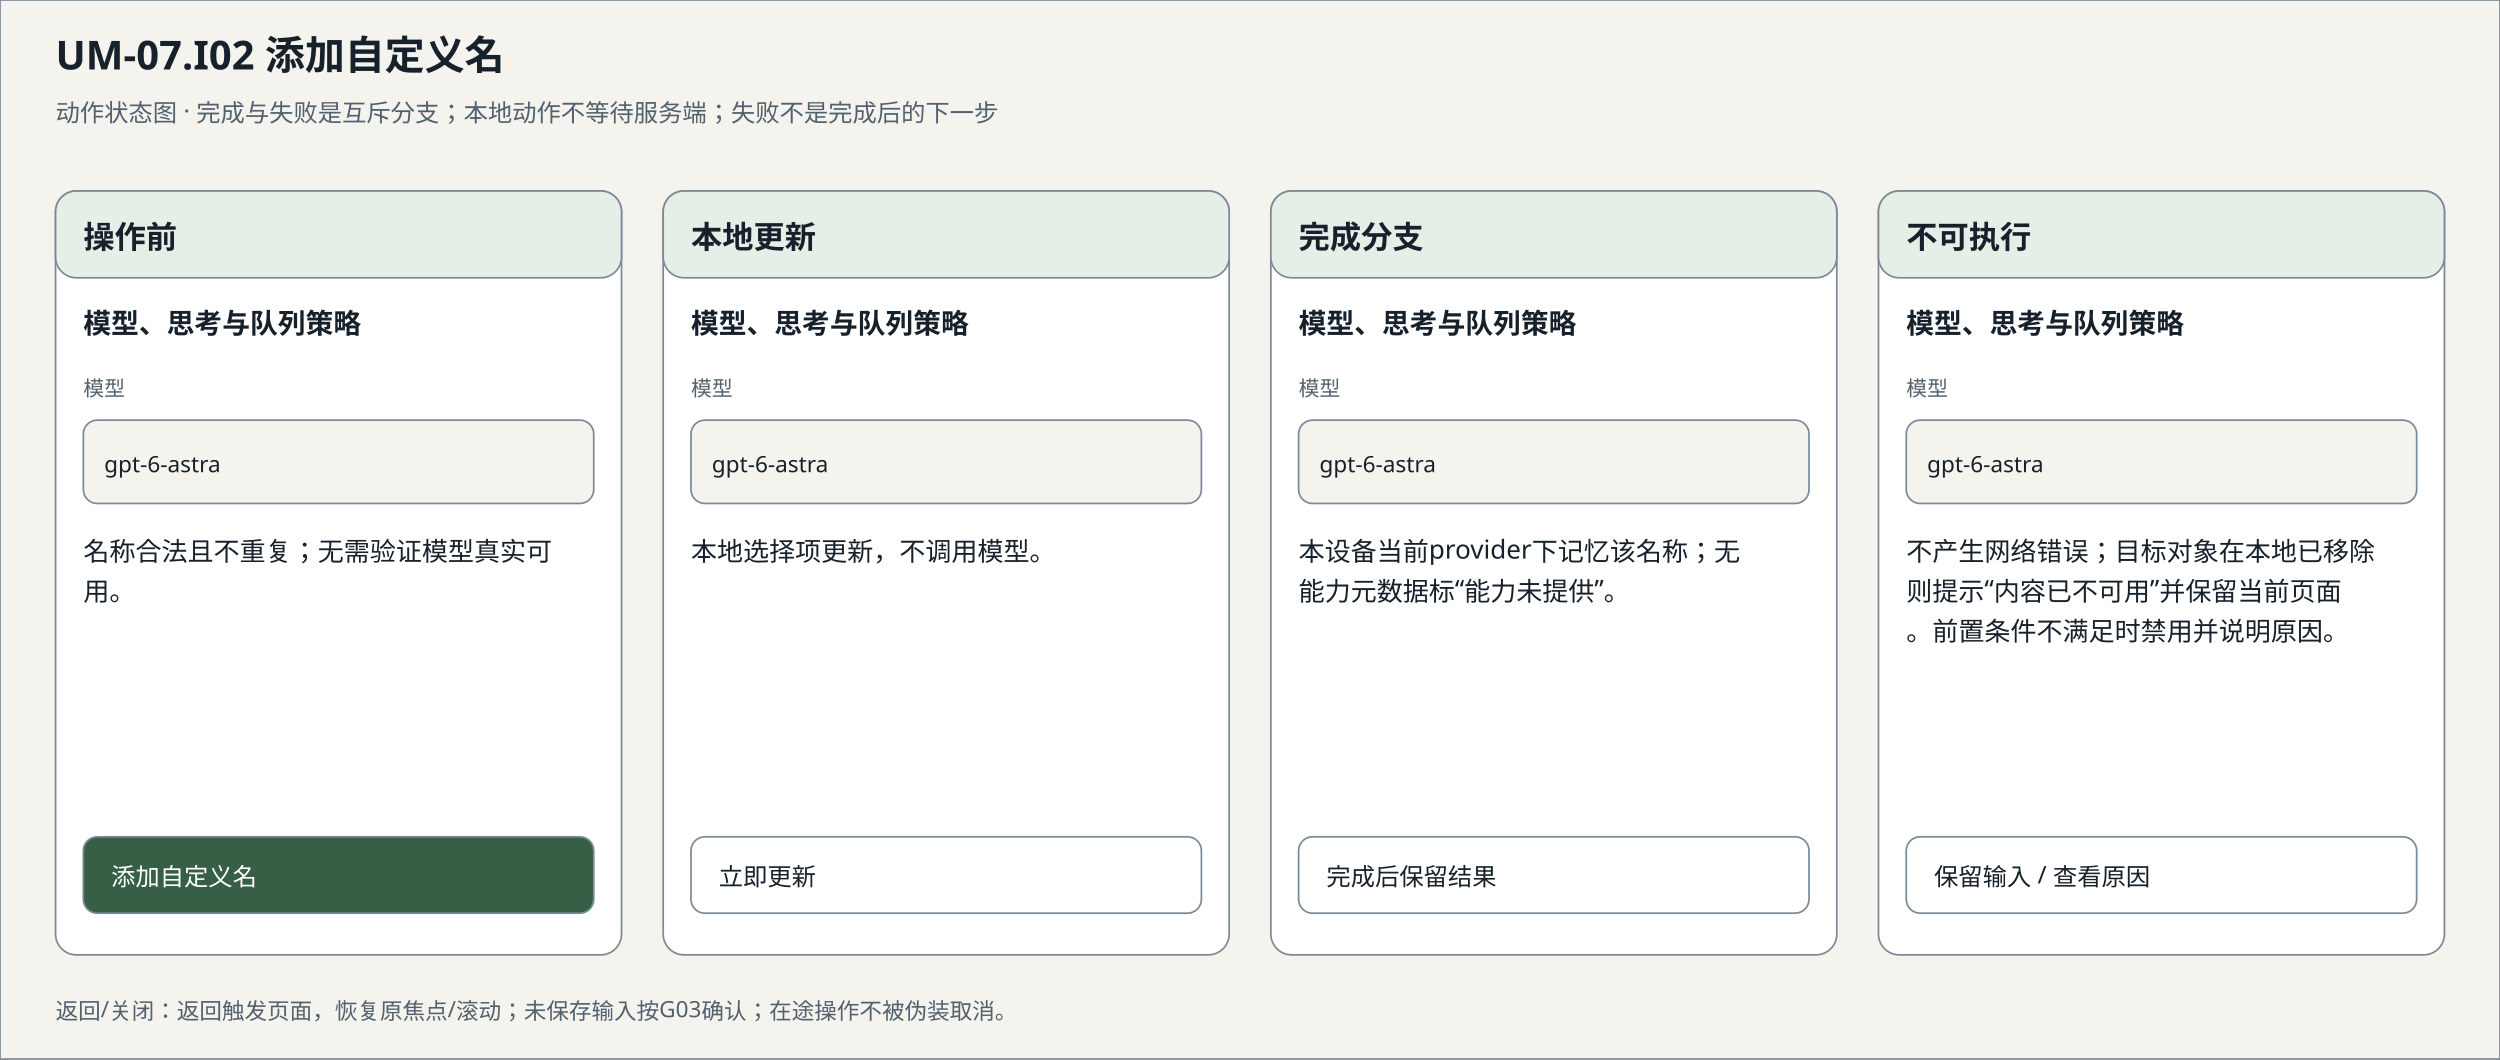
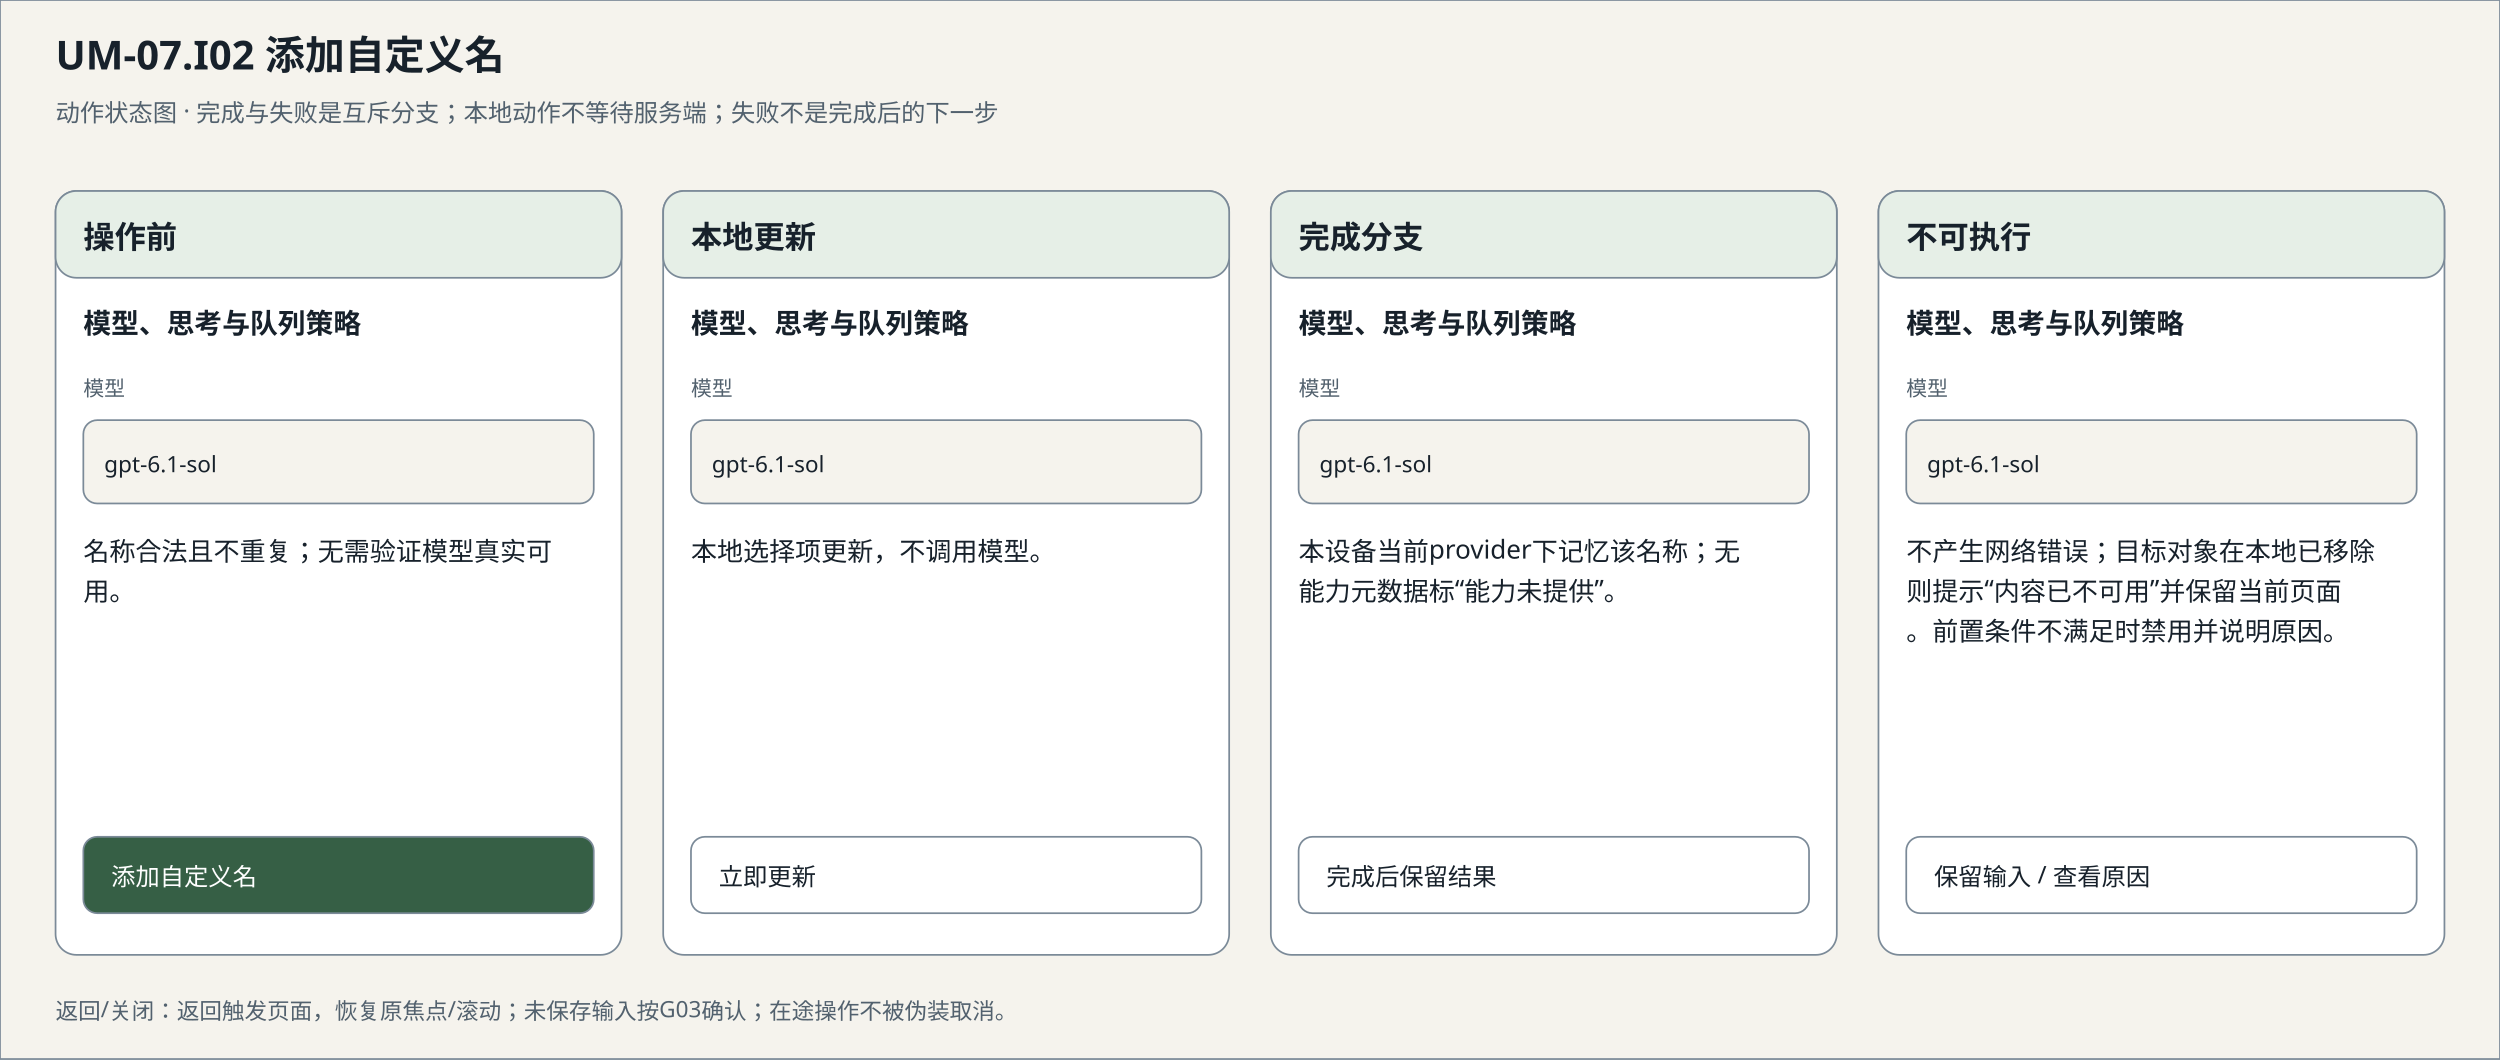
<svg xmlns="http://www.w3.org/2000/svg" width="1440" height="610" viewBox="0 0 1440 610" role="img">
  <style>text{font-family:"Microsoft YaHei","Segoe UI",sans-serif}</style>
  <rect x="0" y="0" width="1440" height="610" rx="0" fill="#F5F3ED" stroke="#7B8A98" />
  <text x="32" y="40" font-size="23" fill="#17212B" font-weight="600">UM-07.I02  添加自定义名</text>
  <text x="32" y="70" font-size="14" fill="#52616E" font-weight="400">动作状态图 · 完成与失败是互斥分支；本地动作不等待服务端；失败不是完成后的下一步</text>
  <rect x="32" y="110" width="326" height="440" rx="12" fill="#FFFFFF" stroke="#7B8A98" />
  <rect x="32" y="110" width="326" height="50" rx="12" fill="#E6EFE7" stroke="#7B8A98" />
  <text x="48" y="143" font-size="18" fill="#17212B" font-weight="600">操作前</text>
  <text x="48" y="192" font-size="16" fill="#17212B" font-weight="600">模型、思考与队列策略</text>
  <text x="48" y="228" font-size="12" fill="#52616E" font-weight="400">模型</text>
  <rect x="48" y="242" width="294" height="48" rx="8" fill="#F5F3ED" stroke="#7B8A98" />
-   <text x="60" y="272" font-size="13" fill="#17212B" font-weight="400">gpt-6-astra</text>
+   <text x="60" y="272" font-size="13" fill="#17212B" font-weight="400">gpt-6.1-sol</text>
  <text x="48" y="323" font-size="15" fill="#17212B" font-weight="400">名称合法且不重复；无需验证模型真实可</text>
  <text x="48" y="346" font-size="15" fill="#17212B" font-weight="400">用。</text>
  <rect x="48" y="482" width="294" height="44" rx="8" fill="#365F45" stroke="#7B8A98" />
  <text x="64" y="510" font-size="14" fill="#FFFFFF" font-weight="400">添加自定义名</text>
  <rect x="382" y="110" width="326" height="440" rx="12" fill="#FFFFFF" stroke="#7B8A98" />
  <rect x="382" y="110" width="326" height="50" rx="12" fill="#E6EFE7" stroke="#7B8A98" />
  <text x="398" y="143" font-size="18" fill="#17212B" font-weight="600">本地更新</text>
  <text x="398" y="192" font-size="16" fill="#17212B" font-weight="600">模型、思考与队列策略</text>
  <text x="398" y="228" font-size="12" fill="#52616E" font-weight="400">模型</text>
  <rect x="398" y="242" width="294" height="48" rx="8" fill="#F5F3ED" stroke="#7B8A98" />
-   <text x="410" y="272" font-size="13" fill="#17212B" font-weight="400">gpt-6-astra</text>
+   <text x="410" y="272" font-size="13" fill="#17212B" font-weight="400">gpt-6.1-sol</text>
  <text x="398" y="323" font-size="15" fill="#17212B" font-weight="400">本地选择项更新，不调用模型。</text>
  <rect x="398" y="482" width="294" height="44" rx="8" fill="#FFFFFF" stroke="#7B8A98" />
  <text x="414" y="510" font-size="14" fill="#17212B" font-weight="400">立即更新</text>
  <rect x="732" y="110" width="326" height="440" rx="12" fill="#FFFFFF" stroke="#7B8A98" />
  <rect x="732" y="110" width="326" height="50" rx="12" fill="#E6EFE7" stroke="#7B8A98" />
  <text x="748" y="143" font-size="18" fill="#17212B" font-weight="600">完成分支</text>
  <text x="748" y="192" font-size="16" fill="#17212B" font-weight="600">模型、思考与队列策略</text>
  <text x="748" y="228" font-size="12" fill="#52616E" font-weight="400">模型</text>
  <rect x="748" y="242" width="294" height="48" rx="8" fill="#F5F3ED" stroke="#7B8A98" />
-   <text x="760" y="272" font-size="13" fill="#17212B" font-weight="400">gpt-6-astra</text>
+   <text x="760" y="272" font-size="13" fill="#17212B" font-weight="400">gpt-6.1-sol</text>
  <text x="748" y="323" font-size="15" fill="#17212B" font-weight="400">本设备当前provider下记忆该名称；无</text>
  <text x="748" y="346" font-size="15" fill="#17212B" font-weight="400">能力元数据标“能力未提供”。</text>
  <rect x="748" y="482" width="294" height="44" rx="8" fill="#FFFFFF" stroke="#7B8A98" />
  <text x="764" y="510" font-size="14" fill="#17212B" font-weight="400">完成后保留结果</text>
  <rect x="1082" y="110" width="326" height="440" rx="12" fill="#FFFFFF" stroke="#7B8A98" />
  <rect x="1082" y="110" width="326" height="50" rx="12" fill="#E6EFE7" stroke="#7B8A98" />
  <text x="1098" y="143" font-size="18" fill="#17212B" font-weight="600">不可执行</text>
  <text x="1098" y="192" font-size="16" fill="#17212B" font-weight="600">模型、思考与队列策略</text>
  <text x="1098" y="228" font-size="12" fill="#52616E" font-weight="400">模型</text>
  <rect x="1098" y="242" width="294" height="48" rx="8" fill="#F5F3ED" stroke="#7B8A98" />
-   <text x="1110" y="272" font-size="13" fill="#17212B" font-weight="400">gpt-6-astra</text>
+   <text x="1110" y="272" font-size="13" fill="#17212B" font-weight="400">gpt-6.1-sol</text>
  <text x="1098" y="323" font-size="15" fill="#17212B" font-weight="400">不产生网络错误；目标对象在本地已移除</text>
  <text x="1098" y="346" font-size="15" fill="#17212B" font-weight="400">则提示“内容已不可用”并保留当前页面</text>
  <text x="1098" y="369" font-size="15" fill="#17212B" font-weight="400">。前置条件不满足时禁用并说明原因。</text>
  <rect x="1098" y="482" width="294" height="44" rx="8" fill="#FFFFFF" stroke="#7B8A98" />
  <text x="1114" y="510" font-size="14" fill="#17212B" font-weight="400">保留输入 / 查看原因</text>
  <text x="32" y="587" font-size="13" fill="#52616E" font-weight="400">返回/关闭：返回触发页面，恢复原焦点/滚动；未保存输入按G03确认；在途操作不被伪装取消。</text>
</svg>
